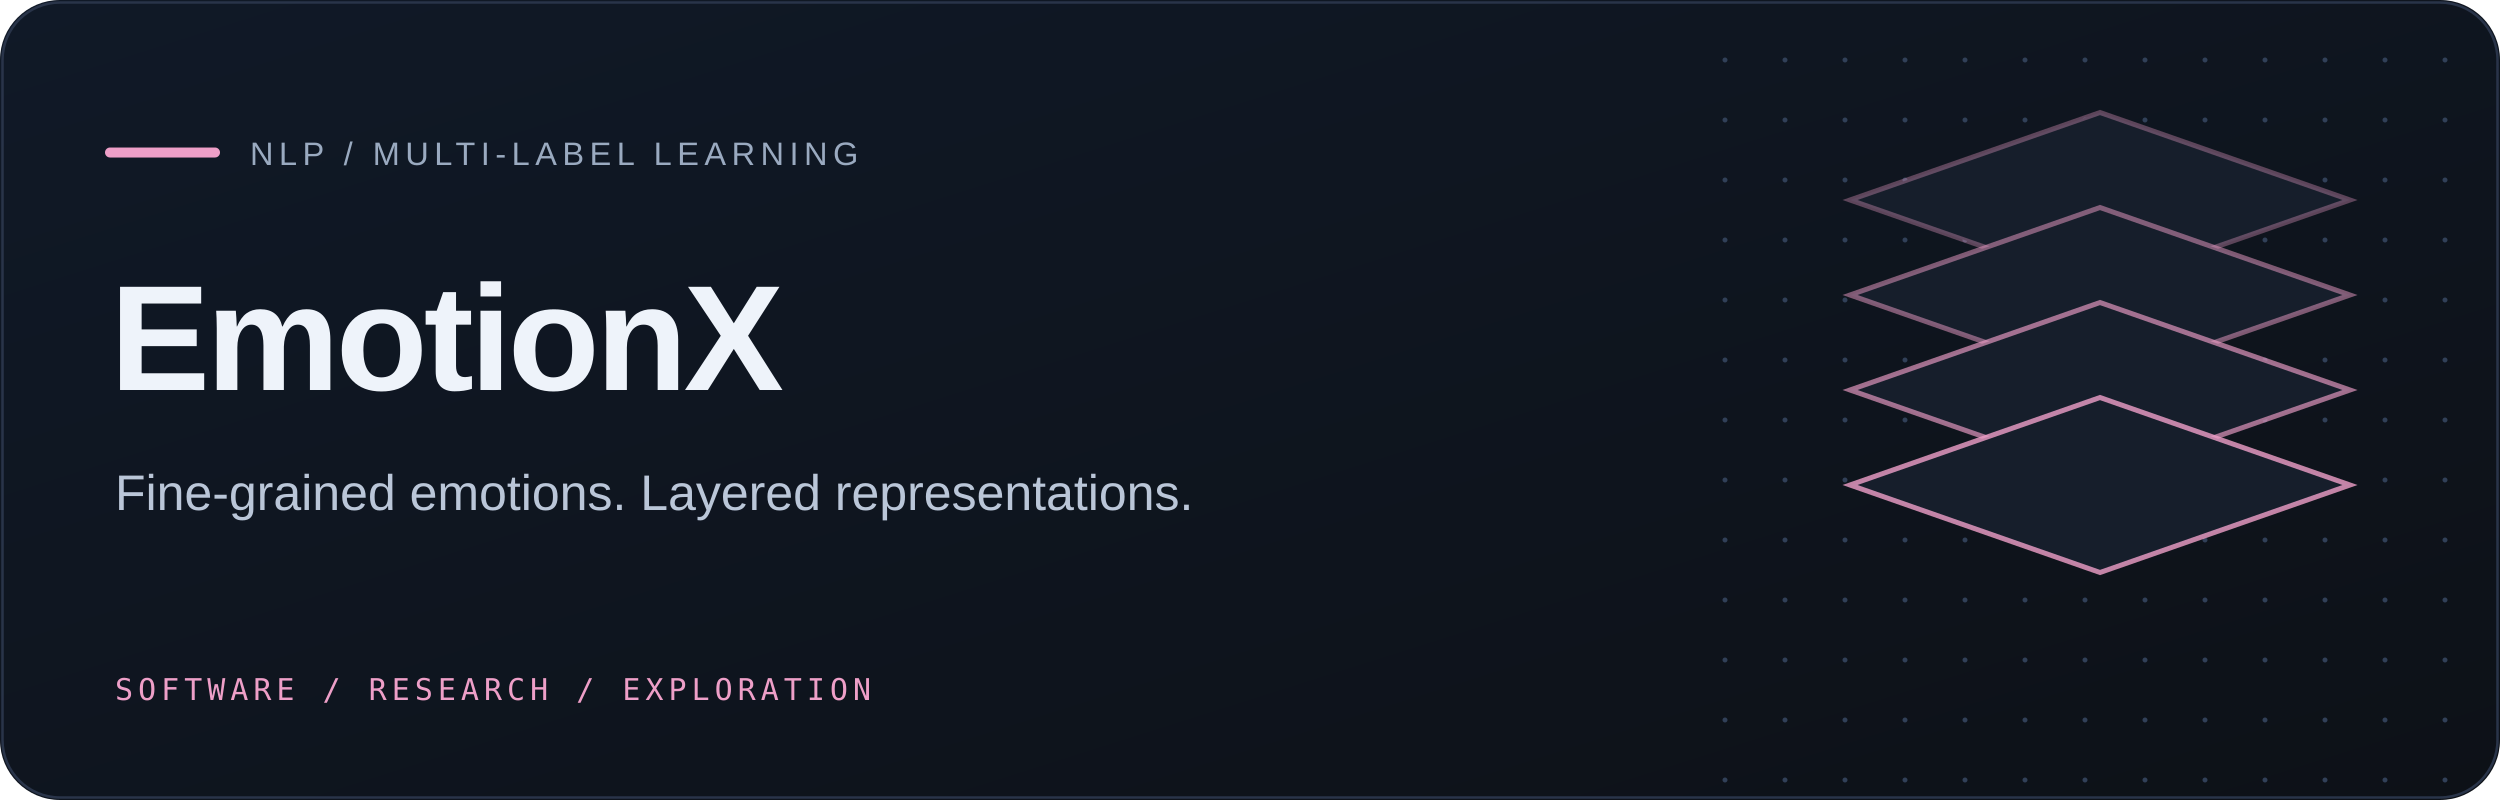
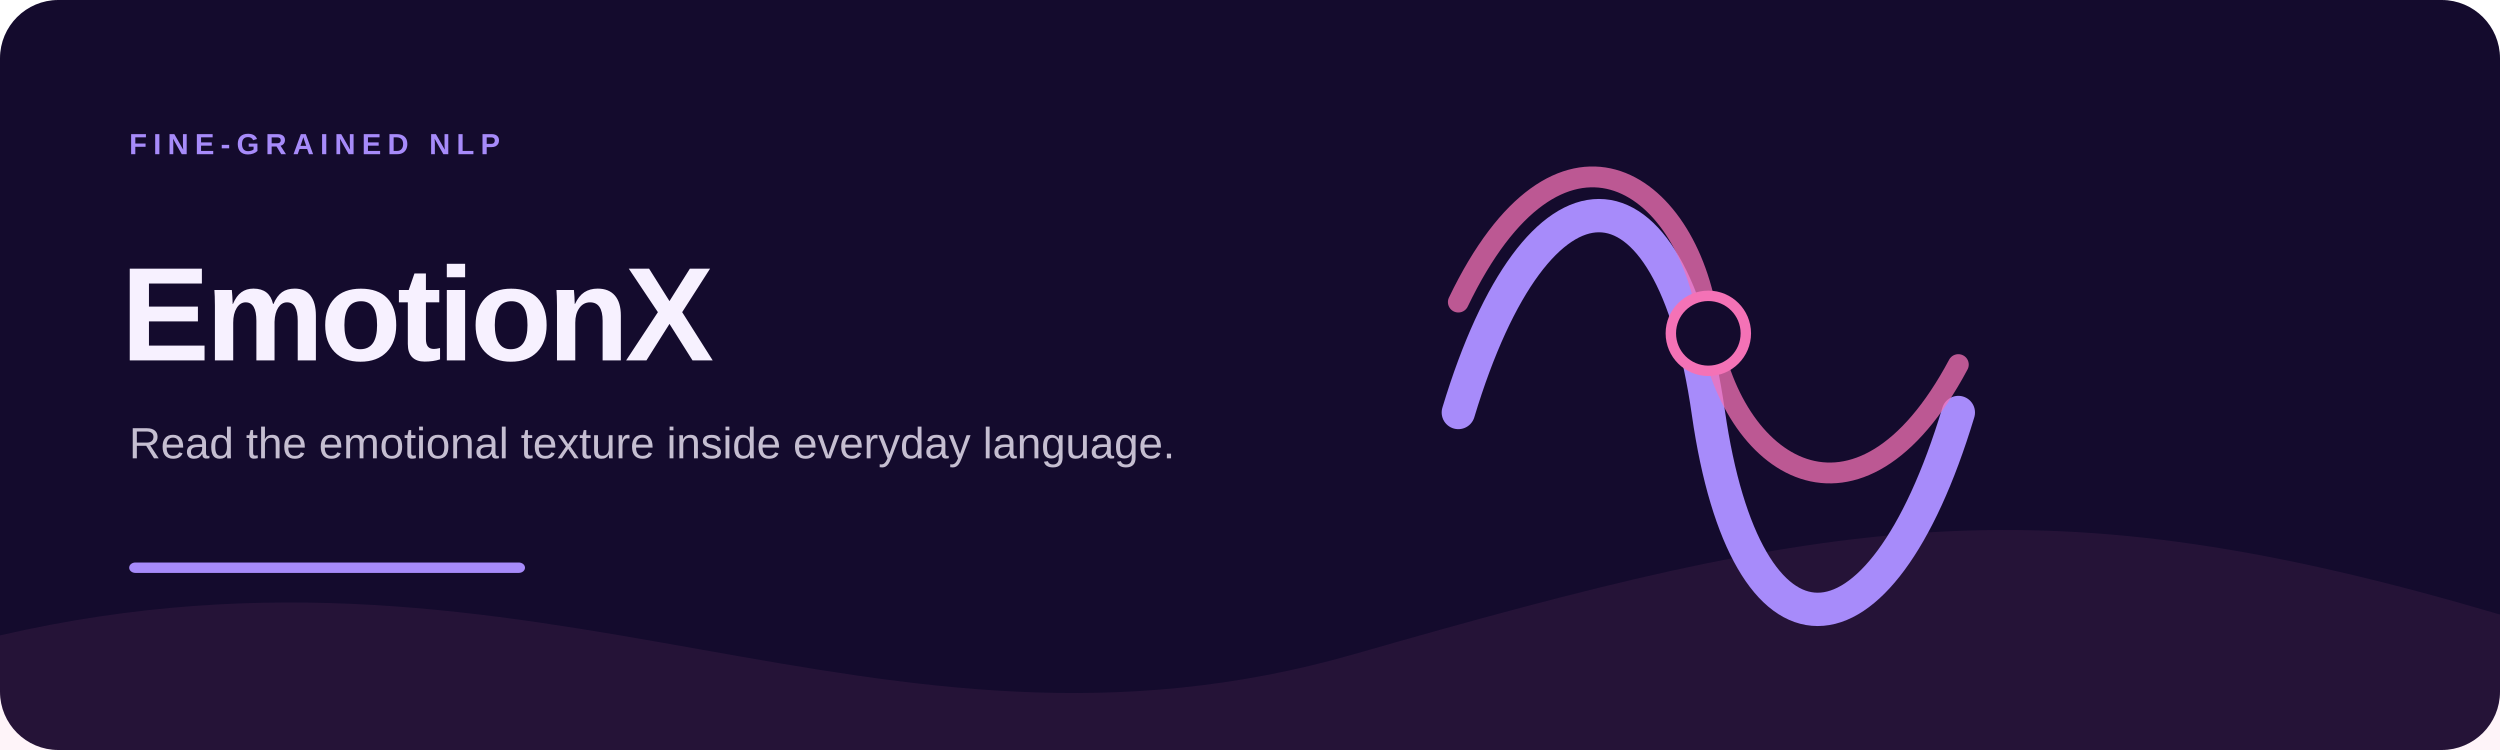
- <svg xmlns="http://www.w3.org/2000/svg" width="1000" height="320" viewBox="0 0 1000 320" role="img" aria-labelledby="title desc">
-   <defs>
-     <linearGradient id="surface" x2="1" y2="1">
-       <stop stop-color="#101927" />
-       <stop offset="1" stop-color="#0d1117" />
-     </linearGradient>
-     <linearGradient id="accent">
-       <stop stop-color="#ee9fc8" />
-       <stop offset="1" stop-color="#a78bfa" />
-     </linearGradient>
-   </defs>
-   <rect width="1000" height="320" rx="24" fill="url(#surface)" />
-   <rect x="1" y="1" width="998" height="318" rx="23" fill="none" stroke="#293449" />
-   <circle cx="690" cy="24" r="1" fill="#314058" />
-   <circle cx="690" cy="48" r="1" fill="#314058" />
-   <circle cx="690" cy="72" r="1" fill="#314058" />
-   <circle cx="690" cy="96" r="1" fill="#314058" />
-   <circle cx="690" cy="120" r="1" fill="#314058" />
-   <circle cx="690" cy="144" r="1" fill="#314058" />
-   <circle cx="690" cy="168" r="1" fill="#314058" />
-   <circle cx="690" cy="192" r="1" fill="#314058" />
-   <circle cx="690" cy="216" r="1" fill="#314058" />
-   <circle cx="690" cy="240" r="1" fill="#314058" />
-   <circle cx="690" cy="264" r="1" fill="#314058" />
-   <circle cx="690" cy="288" r="1" fill="#314058" />
-   <circle cx="690" cy="312" r="1" fill="#314058" />
-   <circle cx="714" cy="24" r="1" fill="#314058" />
-   <circle cx="714" cy="48" r="1" fill="#314058" />
-   <circle cx="714" cy="72" r="1" fill="#314058" />
-   <circle cx="714" cy="96" r="1" fill="#314058" />
-   <circle cx="714" cy="120" r="1" fill="#314058" />
-   <circle cx="714" cy="144" r="1" fill="#314058" />
-   <circle cx="714" cy="168" r="1" fill="#314058" />
-   <circle cx="714" cy="192" r="1" fill="#314058" />
-   <circle cx="714" cy="216" r="1" fill="#314058" />
-   <circle cx="714" cy="240" r="1" fill="#314058" />
-   <circle cx="714" cy="264" r="1" fill="#314058" />
-   <circle cx="714" cy="288" r="1" fill="#314058" />
-   <circle cx="714" cy="312" r="1" fill="#314058" />
-   <circle cx="738" cy="24" r="1" fill="#314058" />
-   <circle cx="738" cy="48" r="1" fill="#314058" />
-   <circle cx="738" cy="72" r="1" fill="#314058" />
-   <circle cx="738" cy="96" r="1" fill="#314058" />
-   <circle cx="738" cy="120" r="1" fill="#314058" />
-   <circle cx="738" cy="144" r="1" fill="#314058" />
-   <circle cx="738" cy="168" r="1" fill="#314058" />
-   <circle cx="738" cy="192" r="1" fill="#314058" />
-   <circle cx="738" cy="216" r="1" fill="#314058" />
-   <circle cx="738" cy="240" r="1" fill="#314058" />
-   <circle cx="738" cy="264" r="1" fill="#314058" />
-   <circle cx="738" cy="288" r="1" fill="#314058" />
-   <circle cx="738" cy="312" r="1" fill="#314058" />
-   <circle cx="762" cy="24" r="1" fill="#314058" />
-   <circle cx="762" cy="48" r="1" fill="#314058" />
-   <circle cx="762" cy="72" r="1" fill="#314058" />
-   <circle cx="762" cy="96" r="1" fill="#314058" />
-   <circle cx="762" cy="120" r="1" fill="#314058" />
-   <circle cx="762" cy="144" r="1" fill="#314058" />
-   <circle cx="762" cy="168" r="1" fill="#314058" />
-   <circle cx="762" cy="192" r="1" fill="#314058" />
-   <circle cx="762" cy="216" r="1" fill="#314058" />
-   <circle cx="762" cy="240" r="1" fill="#314058" />
-   <circle cx="762" cy="264" r="1" fill="#314058" />
-   <circle cx="762" cy="288" r="1" fill="#314058" />
-   <circle cx="762" cy="312" r="1" fill="#314058" />
-   <circle cx="786" cy="24" r="1" fill="#314058" />
-   <circle cx="786" cy="48" r="1" fill="#314058" />
-   <circle cx="786" cy="72" r="1" fill="#314058" />
-   <circle cx="786" cy="96" r="1" fill="#314058" />
-   <circle cx="786" cy="120" r="1" fill="#314058" />
-   <circle cx="786" cy="144" r="1" fill="#314058" />
-   <circle cx="786" cy="168" r="1" fill="#314058" />
-   <circle cx="786" cy="192" r="1" fill="#314058" />
-   <circle cx="786" cy="216" r="1" fill="#314058" />
-   <circle cx="786" cy="240" r="1" fill="#314058" />
-   <circle cx="786" cy="264" r="1" fill="#314058" />
-   <circle cx="786" cy="288" r="1" fill="#314058" />
-   <circle cx="786" cy="312" r="1" fill="#314058" />
-   <circle cx="810" cy="24" r="1" fill="#314058" />
-   <circle cx="810" cy="48" r="1" fill="#314058" />
-   <circle cx="810" cy="72" r="1" fill="#314058" />
-   <circle cx="810" cy="96" r="1" fill="#314058" />
-   <circle cx="810" cy="120" r="1" fill="#314058" />
-   <circle cx="810" cy="144" r="1" fill="#314058" />
-   <circle cx="810" cy="168" r="1" fill="#314058" />
-   <circle cx="810" cy="192" r="1" fill="#314058" />
-   <circle cx="810" cy="216" r="1" fill="#314058" />
-   <circle cx="810" cy="240" r="1" fill="#314058" />
-   <circle cx="810" cy="264" r="1" fill="#314058" />
-   <circle cx="810" cy="288" r="1" fill="#314058" />
-   <circle cx="810" cy="312" r="1" fill="#314058" />
-   <circle cx="834" cy="24" r="1" fill="#314058" />
-   <circle cx="834" cy="48" r="1" fill="#314058" />
-   <circle cx="834" cy="72" r="1" fill="#314058" />
-   <circle cx="834" cy="96" r="1" fill="#314058" />
-   <circle cx="834" cy="120" r="1" fill="#314058" />
-   <circle cx="834" cy="144" r="1" fill="#314058" />
-   <circle cx="834" cy="168" r="1" fill="#314058" />
-   <circle cx="834" cy="192" r="1" fill="#314058" />
-   <circle cx="834" cy="216" r="1" fill="#314058" />
-   <circle cx="834" cy="240" r="1" fill="#314058" />
-   <circle cx="834" cy="264" r="1" fill="#314058" />
-   <circle cx="834" cy="288" r="1" fill="#314058" />
-   <circle cx="834" cy="312" r="1" fill="#314058" />
-   <circle cx="858" cy="24" r="1" fill="#314058" />
-   <circle cx="858" cy="48" r="1" fill="#314058" />
-   <circle cx="858" cy="72" r="1" fill="#314058" />
-   <circle cx="858" cy="96" r="1" fill="#314058" />
-   <circle cx="858" cy="120" r="1" fill="#314058" />
-   <circle cx="858" cy="144" r="1" fill="#314058" />
-   <circle cx="858" cy="168" r="1" fill="#314058" />
-   <circle cx="858" cy="192" r="1" fill="#314058" />
-   <circle cx="858" cy="216" r="1" fill="#314058" />
-   <circle cx="858" cy="240" r="1" fill="#314058" />
-   <circle cx="858" cy="264" r="1" fill="#314058" />
-   <circle cx="858" cy="288" r="1" fill="#314058" />
-   <circle cx="858" cy="312" r="1" fill="#314058" />
-   <circle cx="882" cy="24" r="1" fill="#314058" />
-   <circle cx="882" cy="48" r="1" fill="#314058" />
-   <circle cx="882" cy="72" r="1" fill="#314058" />
-   <circle cx="882" cy="96" r="1" fill="#314058" />
-   <circle cx="882" cy="120" r="1" fill="#314058" />
-   <circle cx="882" cy="144" r="1" fill="#314058" />
-   <circle cx="882" cy="168" r="1" fill="#314058" />
-   <circle cx="882" cy="192" r="1" fill="#314058" />
-   <circle cx="882" cy="216" r="1" fill="#314058" />
-   <circle cx="882" cy="240" r="1" fill="#314058" />
-   <circle cx="882" cy="264" r="1" fill="#314058" />
-   <circle cx="882" cy="288" r="1" fill="#314058" />
-   <circle cx="882" cy="312" r="1" fill="#314058" />
-   <circle cx="906" cy="24" r="1" fill="#314058" />
-   <circle cx="906" cy="48" r="1" fill="#314058" />
-   <circle cx="906" cy="72" r="1" fill="#314058" />
-   <circle cx="906" cy="96" r="1" fill="#314058" />
-   <circle cx="906" cy="120" r="1" fill="#314058" />
-   <circle cx="906" cy="144" r="1" fill="#314058" />
-   <circle cx="906" cy="168" r="1" fill="#314058" />
-   <circle cx="906" cy="192" r="1" fill="#314058" />
-   <circle cx="906" cy="216" r="1" fill="#314058" />
-   <circle cx="906" cy="240" r="1" fill="#314058" />
-   <circle cx="906" cy="264" r="1" fill="#314058" />
-   <circle cx="906" cy="288" r="1" fill="#314058" />
-   <circle cx="906" cy="312" r="1" fill="#314058" />
-   <circle cx="930" cy="24" r="1" fill="#314058" />
-   <circle cx="930" cy="48" r="1" fill="#314058" />
-   <circle cx="930" cy="72" r="1" fill="#314058" />
-   <circle cx="930" cy="96" r="1" fill="#314058" />
-   <circle cx="930" cy="120" r="1" fill="#314058" />
-   <circle cx="930" cy="144" r="1" fill="#314058" />
-   <circle cx="930" cy="168" r="1" fill="#314058" />
-   <circle cx="930" cy="192" r="1" fill="#314058" />
-   <circle cx="930" cy="216" r="1" fill="#314058" />
-   <circle cx="930" cy="240" r="1" fill="#314058" />
-   <circle cx="930" cy="264" r="1" fill="#314058" />
-   <circle cx="930" cy="288" r="1" fill="#314058" />
-   <circle cx="930" cy="312" r="1" fill="#314058" />
-   <circle cx="954" cy="24" r="1" fill="#314058" />
-   <circle cx="954" cy="48" r="1" fill="#314058" />
-   <circle cx="954" cy="72" r="1" fill="#314058" />
-   <circle cx="954" cy="96" r="1" fill="#314058" />
-   <circle cx="954" cy="120" r="1" fill="#314058" />
-   <circle cx="954" cy="144" r="1" fill="#314058" />
-   <circle cx="954" cy="168" r="1" fill="#314058" />
-   <circle cx="954" cy="192" r="1" fill="#314058" />
-   <circle cx="954" cy="216" r="1" fill="#314058" />
-   <circle cx="954" cy="240" r="1" fill="#314058" />
-   <circle cx="954" cy="264" r="1" fill="#314058" />
-   <circle cx="954" cy="288" r="1" fill="#314058" />
-   <circle cx="954" cy="312" r="1" fill="#314058" />
-   <circle cx="978" cy="24" r="1" fill="#314058" />
-   <circle cx="978" cy="48" r="1" fill="#314058" />
-   <circle cx="978" cy="72" r="1" fill="#314058" />
-   <circle cx="978" cy="96" r="1" fill="#314058" />
-   <circle cx="978" cy="120" r="1" fill="#314058" />
-   <circle cx="978" cy="144" r="1" fill="#314058" />
-   <circle cx="978" cy="168" r="1" fill="#314058" />
-   <circle cx="978" cy="192" r="1" fill="#314058" />
-   <circle cx="978" cy="216" r="1" fill="#314058" />
-   <circle cx="978" cy="240" r="1" fill="#314058" />
-   <circle cx="978" cy="264" r="1" fill="#314058" />
-   <circle cx="978" cy="288" r="1" fill="#314058" />
-   <circle cx="978" cy="312" r="1" fill="#314058" />
-   <path d="M44 61h42" stroke="#ee9fc8" stroke-width="4" stroke-linecap="round" />
-   <text x="100" y="66" fill="#9aaac0" font-family="Arial,sans-serif" font-size="13" letter-spacing="2.2">NLP / MULTI-LABEL LEARNING</text>
-   <text x="44" y="156" fill="#eef3fa" font-family="Arial,sans-serif" font-size="60" font-weight="700" letter-spacing="-1.5">EmotionX</text>
-   <text x="46" y="204" fill="#bac6d8" font-family="Arial,sans-serif" font-size="20">Fine-grained emotions. Layered representations.</text>
-   <text x="46" y="280" fill="#ee9fc8" font-family="monospace" font-size="12" letter-spacing="2">SOFTWARE / RESEARCH / EXPLORATION</text>
-   <path d="M740 80l100 -35 100 35-100 35z" fill="#161e2b" stroke="#ee9fc8" stroke-opacity="0.35" stroke-width="2" />
-   <path d="M740 118l100 -35 100 35-100 35z" fill="#161e2b" stroke="#ee9fc8" stroke-opacity="0.5" stroke-width="2" />
-   <path d="M740 156l100 -35 100 35-100 35z" fill="#161e2b" stroke="#ee9fc8" stroke-opacity="0.65" stroke-width="2" />
-   <path d="M740 194l100 -35 100 35-100 35z" fill="#161e2b" stroke="#ee9fc8" stroke-opacity="0.8" stroke-width="2" />
+ <svg xmlns="http://www.w3.org/2000/svg" width="1200" height="360" viewBox="0 0 1200 360" role="img" aria-labelledby="t d">
+   <rect width="1200" height="360" rx="28" fill="#140B2D" />
+   <path d="M0 305C260 245 420 380 650 314S980 230 1200 295V360H0z" fill="#F472B6" opacity=".08" />
+   <text x="62" y="74" fill="#A78BFA" font-family="Arial,sans-serif" font-size="14" font-weight="700" letter-spacing="3">FINE-GRAINED NLP</text>
+   <text x="58" y="173" fill="#F7F1FF" font-family="Arial,sans-serif" font-size="64" font-weight="800" letter-spacing="-2">EmotionX</text>
+   <text x="62" y="220" fill="#F7F1FF" opacity=".78" font-family="Arial,sans-serif" font-size="21">Read the emotional texture inside everyday language.</text>
+   <rect x="62" y="270" width="190" height="5" rx="3" fill="#A78BFA" />
+   <g transform="translate(820 160)" fill="none" stroke-linecap="round">
+     <path d="M-120 38C-82-88-18-88 0 38S82 164 120 38" stroke="#A78BFA" stroke-width="16" />
+     <path d="M-120-15C-72-115-10-75 0-5S72 105 120 15" stroke="#F472B6" stroke-width="10" opacity=".75" />
+     <circle r="18" fill="#140B2D" stroke="#F472B6" stroke-width="5" />
+   </g>
</svg>
